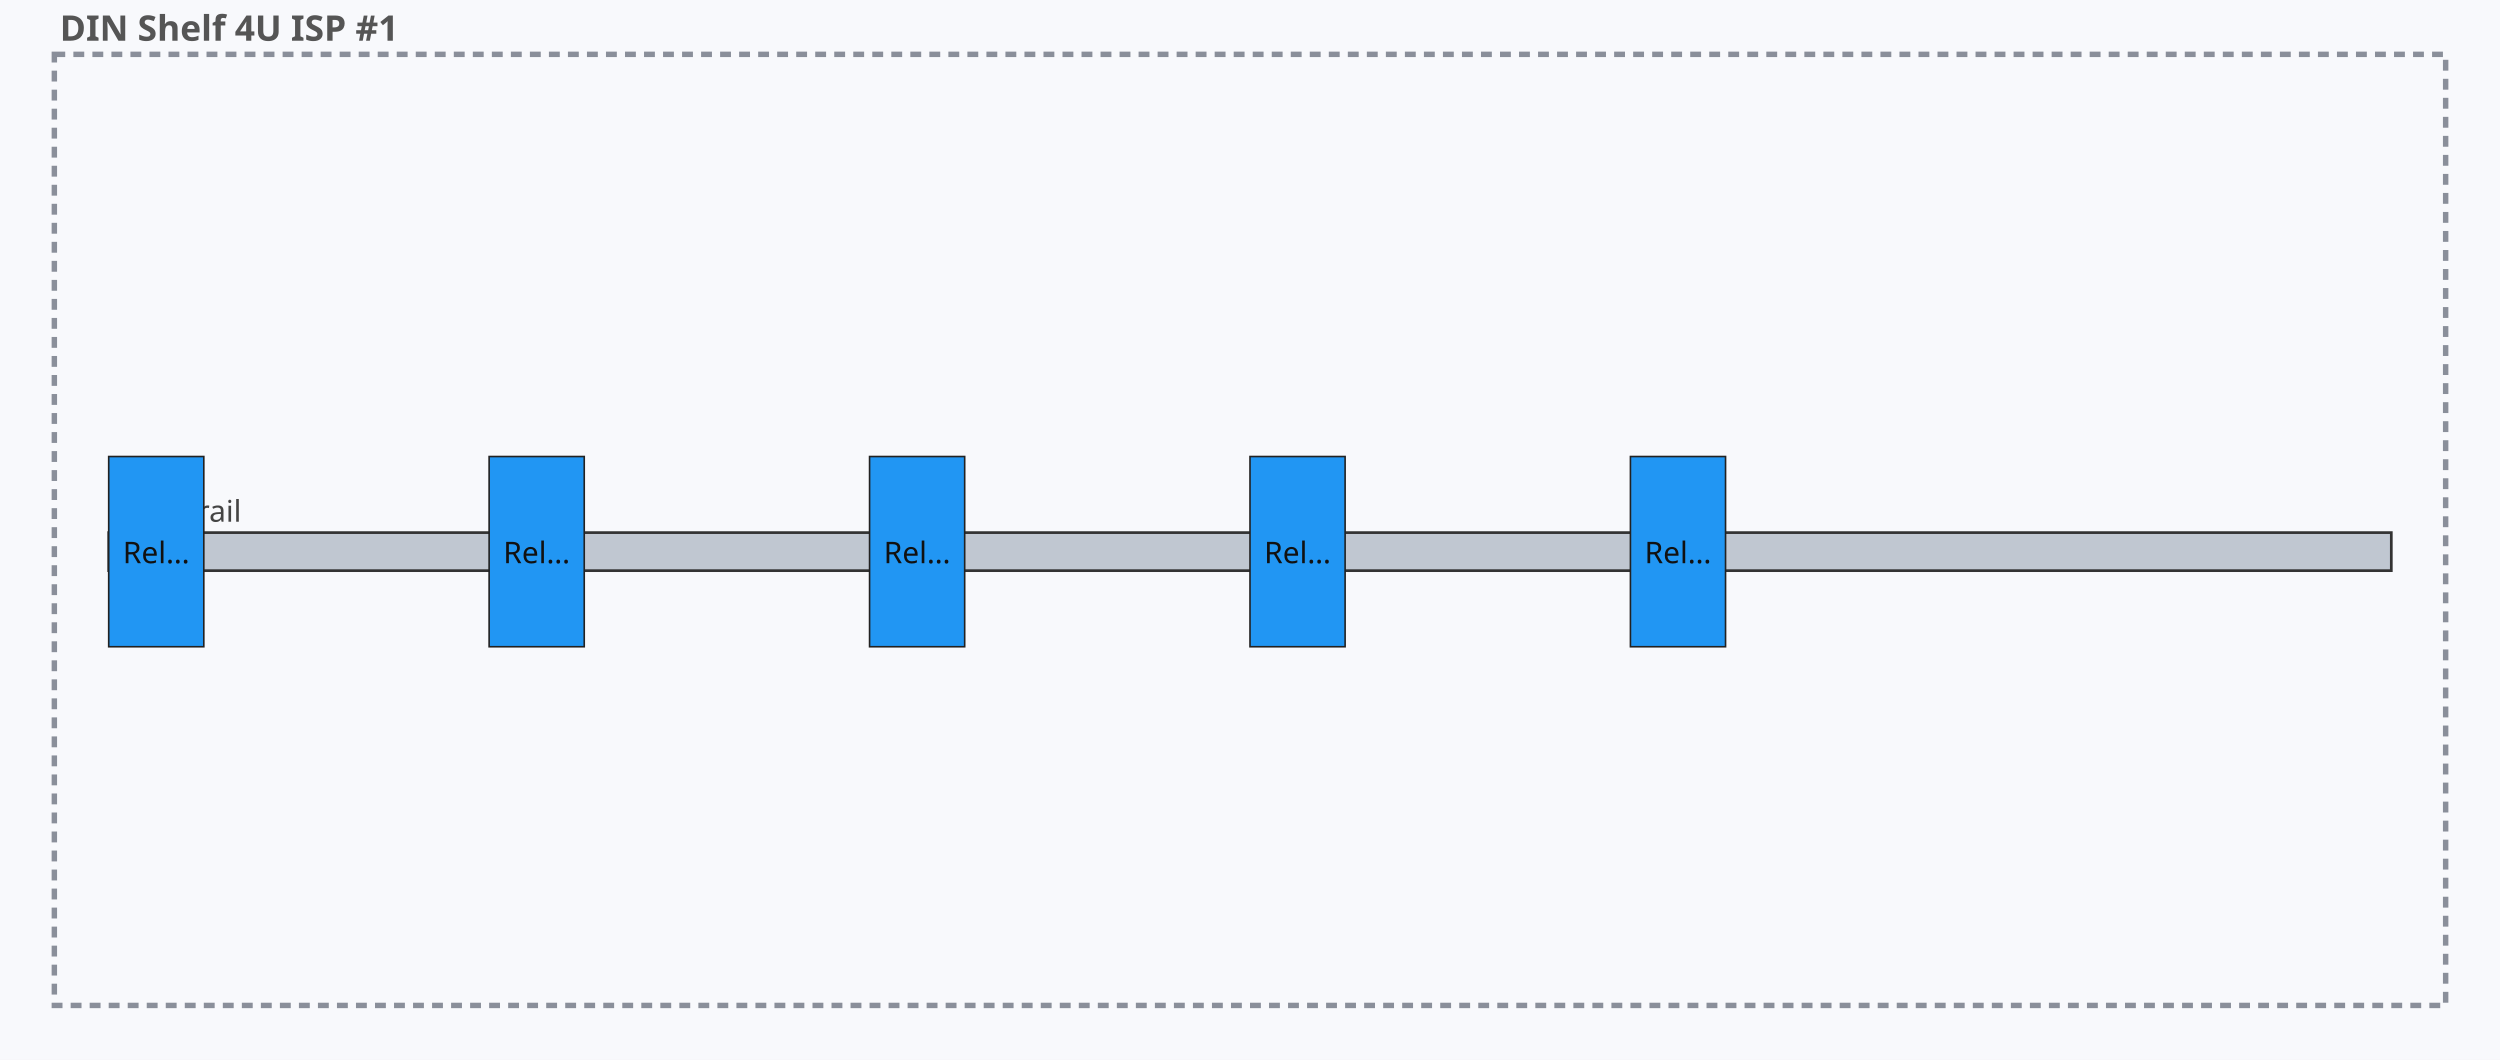
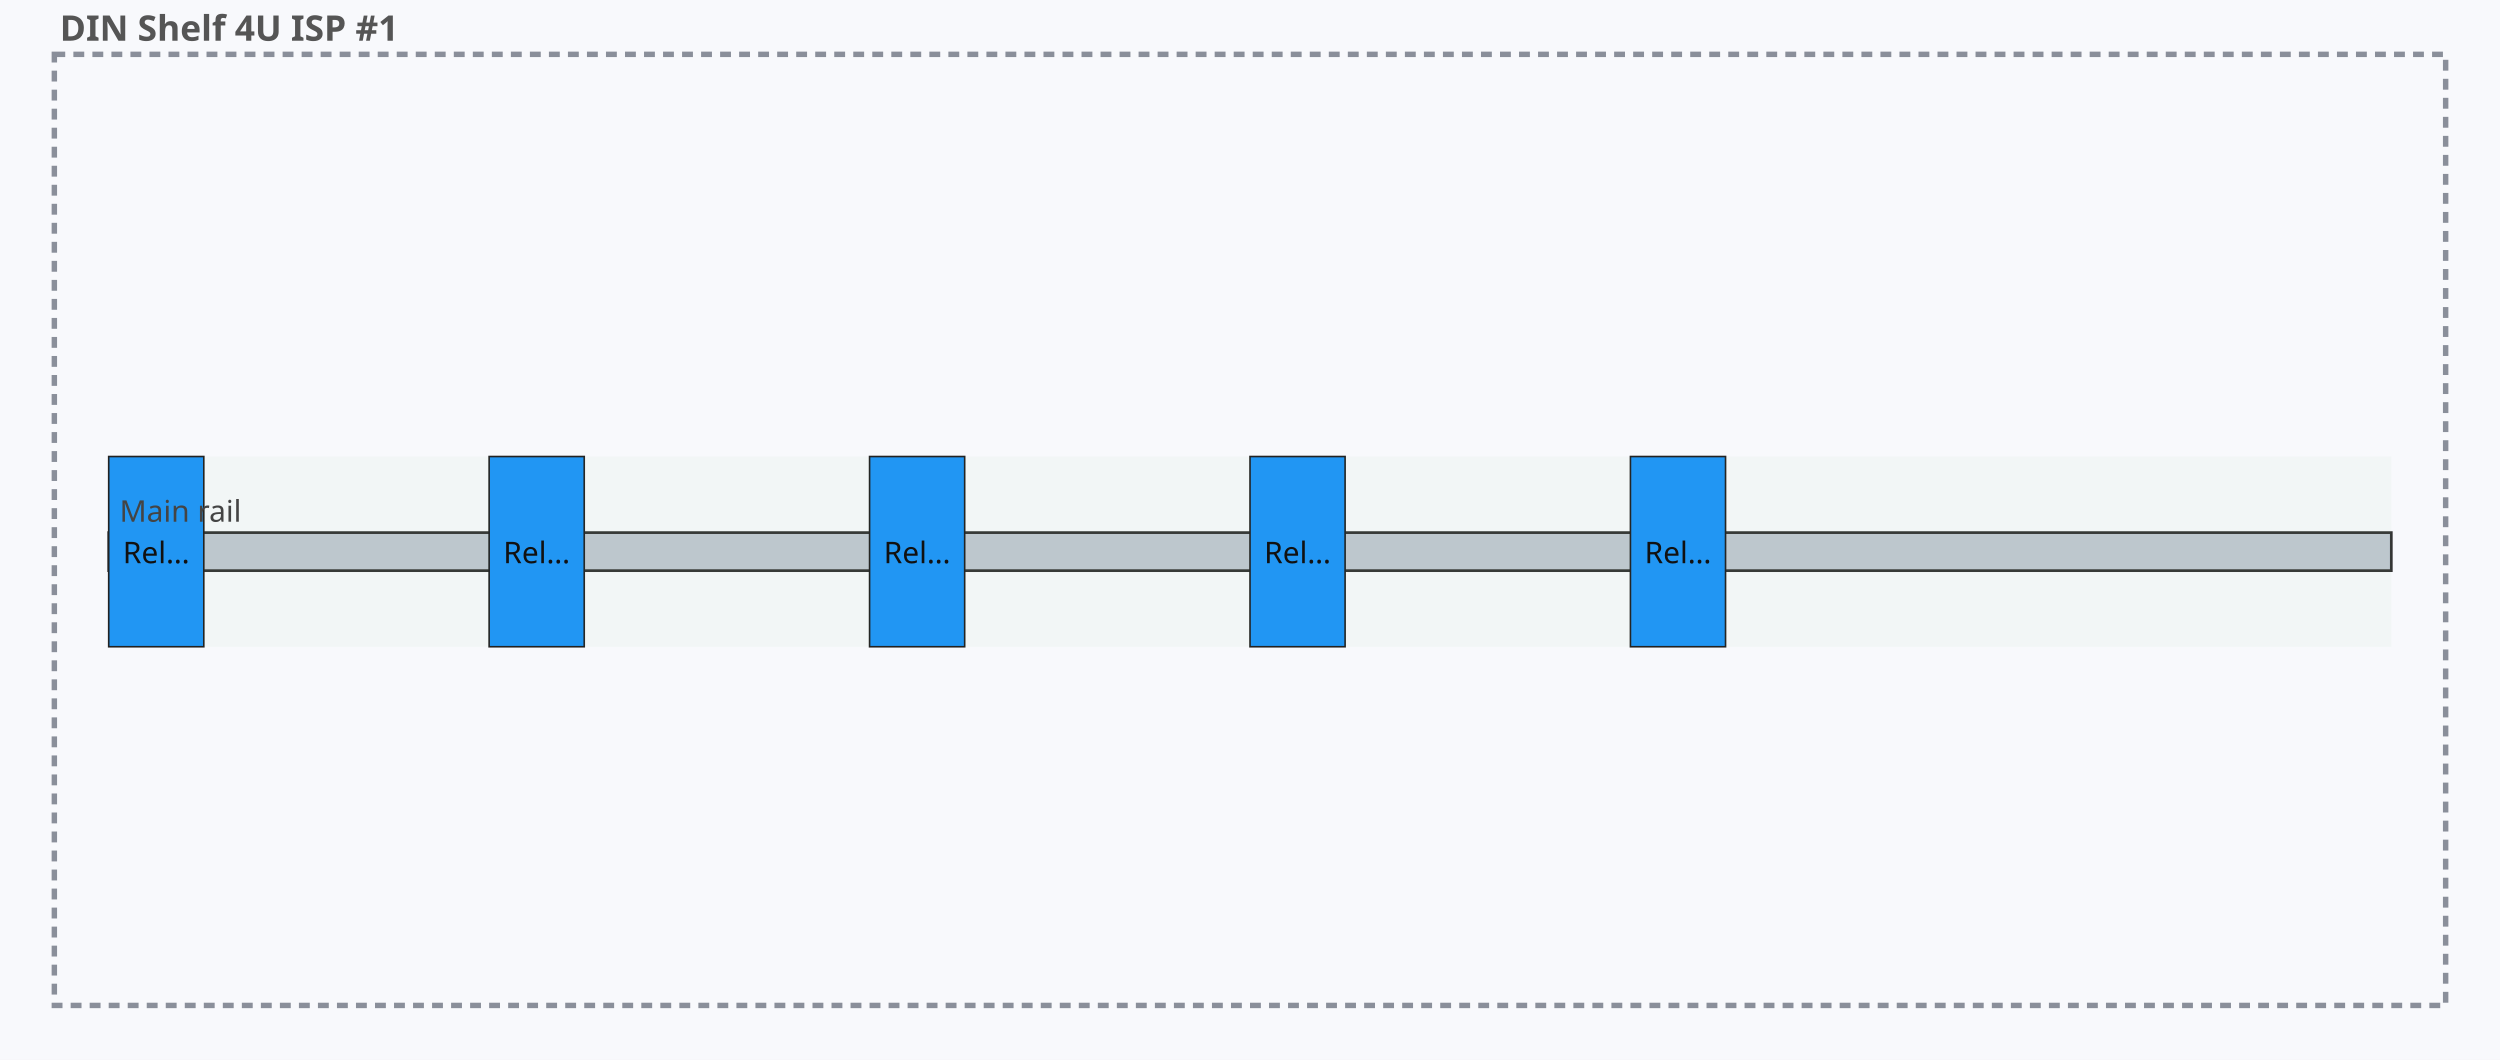
<svg xmlns="http://www.w3.org/2000/svg" xmlns:xlink="http://www.w3.org/1999/xlink" baseProfile="full" height="390.0" version="1.1" viewBox="0,0,920.0,390.0" width="920.0">
  <defs>
    <style type="text/css">
/* Light theme (default) */
.svg-bg { fill: #f8f9fc; }
.cabinet-outline { fill: none; stroke: #8a8f9a; stroke-width: 2; stroke-dasharray: 4 3; }
.cabinet-label   { font: 600 13px sans-serif; fill: #555; }

- .carrier { stroke: #333; stroke-width: 1; }
- .carrier.din-rail       { fill: #c0c7d1; }
- .carrier.subrack        { fill: #e3ebf1; stroke: #456; }
- .carrier.mounting-plate { fill: #f7f6ef; stroke: #a99; stroke-dasharray: 6 3; }
- .carrier.busbar         { fill: #c47a2c; stroke: #6a3c10; stroke-width: 1.5; }
- .carrier.grid.grid-row  { fill: #d8d5c4; stroke: #6a6655; }
- .carrier-label          { font: 500 11px sans-serif; fill: #444; }
+ .mount { stroke: #333; stroke-width: 1; }
+ .mount.din-rail       { fill: #c0c7d1; }
+ .mount.subrack        { fill: #e3ebf1; stroke: #456; }
+ .mount.mounting-plate { fill: #f7f6ef; stroke: #a99; stroke-dasharray: 6 3; }
+ .mount.busbar         { fill: #c47a2c; stroke: #6a3c10; stroke-width: 1.5; }
+ .mount.grid.grid-row  { fill: #d8d5c4; stroke: #6a6655; }
+ .mount-label          { font: 500 11px sans-serif; fill: #444; }

.slot        { stroke: #222; stroke-width: 0.6; }
.slot.empty  { fill: none; stroke: #aaa; stroke-dasharray: 3 2; }
.label       { font: 500 11px sans-serif; pointer-events: none; fill: #111; }
.label.empty { fill: #888; font-style: italic; }
.device-image-label { font: 600 11px sans-serif; pointer-events: none; }
+ 
+ /* Finding C (v0.4.0): click-to-add affordance over empty slot
+  * ranges on 1D/grid mounts and the whole area of 2D mounts.
+  * Nearly invisible at rest so it doesn't clutter the normal view;
+  * reveals a dashed green outline on hover, matching the
+  * "unclaimed / available" aesthetic from the B empty-state
+  * canvas. Cursor switches to pointer so the affordance is
+  * discoverable by accident.
+  */
+ .slot.empty-slot {
+   fill: rgba(129, 199, 132, 0.05);
+   stroke: none;
+   cursor: pointer;
+ }
+ a:hover &gt; .slot.empty-slot,
+ .slot.empty-slot:hover {
+   fill: rgba(129, 199, 132, 0.22);
+   stroke: #81c784;
+   stroke-width: 1.5;
+   stroke-dasharray: 3 2;
+ }

/* Dark theme — follows NetBox's Bootstrap dark mode via prefers-color-scheme,
 * which the embedding page propagates to &lt;object&gt; documents. */
@media (prefers-color-scheme: dark) {
  .svg-bg          { fill: #141619; }
  .cabinet-outline { stroke: #6c7078; }
  .cabinet-label   { fill: #c8ccd4; }

-   .carrier                { stroke: #9aa2ad; }
-   .carrier.din-rail       { fill: #4b5460; }
-   .carrier.subrack        { fill: #3b4451; stroke: #7a8696; }
-   .carrier.mounting-plate { fill: #2a2a26; stroke: #8a7a74; }
-   .carrier.busbar         { fill: #a0661f; stroke: #f5b06a; }
-   .carrier.grid.grid-row  { fill: #454034; stroke: #a09777; }
-   .carrier-label          { fill: #c8ccd4; }
+   .mount                { stroke: #9aa2ad; }
+   .mount.din-rail       { fill: #4b5460; }
+   .mount.subrack        { fill: #3b4451; stroke: #7a8696; }
+   .mount.mounting-plate { fill: #2a2a26; stroke: #8a7a74; }
+   .mount.busbar         { fill: #a0661f; stroke: #f5b06a; }
+   .mount.grid.grid-row  { fill: #454034; stroke: #a09777; }
+   .mount-label          { fill: #c8ccd4; }

  .slot        { stroke: #101114; }
  .slot.empty  { fill: none; stroke: #5a6070; }
  .label       { fill: #f3f3f3; }
  .label.empty { fill: #7a8696; }
+ 
+   /* Finding C empty-slot affordance, dark-mode contrast. */
+   .slot.empty-slot         { fill: rgba(129, 199, 132, 0.08); }
+   a:hover &gt; .slot.empty-slot,
+   .slot.empty-slot:hover   { fill: rgba(129, 199, 132, 0.3); stroke: #a5d6a7; }
+ }
+ 
+ /* Thumbnail mode — Finding E, v0.4.0.
+  *
+  * When CabinetLayoutSVG is constructed with `thumbnail=True`, the root
+  * &lt;svg&gt; element gets `class="thumbnail"`. These rules then apply to
+  * diminish the rendering so users understand it's a preview, not a
+  * live click target.
+  *
+  * Used by the rack elevation monkey-patch so the embedded cabinet
+  * interior inside a rack U slot reads as "zoom in via the Layout tab
+  * to interact" instead of tempting users to click on individual
+  * placement rectangles (whose hyperlinks are unreachable from inside
+  * the core rack-elevation &lt;image&gt; wrapper anyway — clicking them
+  * navigates to the HOST device, not the mounted one, and that's a
+  * click-target lie).
+  *
+  * Strategy: drop contrast + opacity, suppress per-placement labels,
+  * suppress the mount name label, kill the cabinet outline. The mount
+  * geometry is still visible so users can read "here's the shape of
+  * the interior" at a glance.
+  */
+ svg.thumbnail .cabinet-outline,
+ svg.thumbnail .cabinet-label,
+ svg.thumbnail .mount-label,
+ svg.thumbnail .label,
+ svg.thumbnail .device-image-label,
+ svg.thumbnail .slot.empty-slot {
+   display: none;
+ }
+ svg.thumbnail .mount,
+ svg.thumbnail .slot {
+   opacity: 0.55;
+   filter: saturate(0.6);
+ }
+ 
+ /* High-contrast mode — Finding F, v0.4.0.
+  *
+  * Triggers automatically when the OS asks for increased contrast:
+  *
+  *   * macOS:   System Settings → Accessibility → Display → Increase Contrast
+  *   * Windows: Settings → Accessibility → Contrast themes
+  *   * iOS/iPadOS: Settings → Accessibility → Display &amp; Text Size → Increase Contrast
+  *
+  * Designed for OT/ICS field engineers using tablets in bright substation
+  * sunlight where the default ~4.1:1 ratio washes out. All strokes go to
+  * pure white on pure black, role colors get pulled to saturated primaries
+  * at &gt;= 8.5:1 contrast against the black background, and stroke widths
+  * bump up one notch so nothing dissolves at glancing angles.
+  *
+  * CSS-only; no user preference plumbing, no extra runtime cost. Dark-mode
+  * also-triggering (`prefers-color-scheme: dark`) falls through to these
+  * rules if both media features match, because this block is declared
+  * last and has equal specificity.
+  */
+ @media (prefers-contrast: more) {
+   .svg-bg          { fill: #000; }
+   .cabinet-outline { stroke: #fff; stroke-width: 3; stroke-dasharray: 6 4; }
+   .cabinet-label   { fill: #fff; font-weight: 700; }
+ 
+   .mount                { stroke: #fff; stroke-width: 2; }
+   .mount.din-rail       { fill: #3a5a8a; }
+   .mount.subrack        { fill: #225566; }
+   .mount.mounting-plate { fill: #553366; stroke-dasharray: 6 3; }
+   .mount.busbar         { fill: #a04010; stroke-width: 2.5; }
+   .mount.grid.grid-row  { fill: #554422; }
+   .mount-label          { fill: #fff; font-weight: 700; }
+ 
+   .slot        { stroke: #fff; stroke-width: 1; }
+   .slot.empty  { fill: none; stroke: #bbb; stroke-width: 1; stroke-dasharray: 3 2; }
+   .label       { fill: #fff; font-weight: 700; }
+   .label.empty { fill: #bbb; }
+   .device-image-label { fill: #fff; font-weight: 700; }
}
</style>
-     <clipPath id="clip-mount-149">
+     <clipPath id="clip-placement-149">
      <rect height="70" width="35.0" x="40.0" y="168.0" />
    </clipPath>
-     <clipPath id="clip-mount-150">
+     <clipPath id="clip-placement-150">
      <rect height="70" width="35.0" x="180.0" y="168.0" />
    </clipPath>
-     <clipPath id="clip-mount-151">
+     <clipPath id="clip-placement-151">
      <rect height="70" width="35.0" x="320.0" y="168.0" />
    </clipPath>
-     <clipPath id="clip-mount-152">
+     <clipPath id="clip-placement-152">
      <rect height="70" width="35.0" x="460.0" y="168.0" />
    </clipPath>
-     <clipPath id="clip-mount-153">
+     <clipPath id="clip-placement-153">
      <rect height="70" width="35.0" x="600.0" y="168.0" />
    </clipPath>
  </defs>
  <rect class="svg-bg" height="390.0" width="920.0" x="0" y="0" />
  <rect class="cabinet-outline" height="350.0" width="880.0" x="20" y="20" />
  <text class="cabinet-label" x="22" y="15">DIN Shelf 4U ISP #1</text>
-   <rect class="carrier din-rail" height="14" width="840.0" x="40.0" y="196.0" />
-   <text class="carrier-label" x="44.0" y="192.0">Main rail</text>
+   <rect class="mount din-rail" height="14" width="840.0" x="40.0" y="196.0" />
  <a target="_parent" xlink:href="/dcim/devices/207/">
    <rect class="slot" height="70" style="fill: #2196f3" width="35.0" x="40.0" y="168.0" />
-     <text class="label" clip-path="url(#clip-mount-149)" dominant-baseline="central" fill="#ffffff" text-anchor="middle" x="57.5" y="203.0">Rel…</text>
+     <text class="label" clip-path="url(#clip-placement-149)" dominant-baseline="central" fill="#ffffff" text-anchor="middle" x="57.5" y="203.0">Rel…</text>
  </a>
  <a target="_parent" xlink:href="/dcim/devices/208/">
    <rect class="slot" height="70" style="fill: #2196f3" width="35.0" x="180.0" y="168.0" />
-     <text class="label" clip-path="url(#clip-mount-150)" dominant-baseline="central" fill="#ffffff" text-anchor="middle" x="197.5" y="203.0">Rel…</text>
+     <text class="label" clip-path="url(#clip-placement-150)" dominant-baseline="central" fill="#ffffff" text-anchor="middle" x="197.5" y="203.0">Rel…</text>
  </a>
  <a target="_parent" xlink:href="/dcim/devices/209/">
    <rect class="slot" height="70" style="fill: #2196f3" width="35.0" x="320.0" y="168.0" />
-     <text class="label" clip-path="url(#clip-mount-151)" dominant-baseline="central" fill="#ffffff" text-anchor="middle" x="337.5" y="203.0">Rel…</text>
+     <text class="label" clip-path="url(#clip-placement-151)" dominant-baseline="central" fill="#ffffff" text-anchor="middle" x="337.5" y="203.0">Rel…</text>
  </a>
  <a target="_parent" xlink:href="/dcim/devices/210/">
    <rect class="slot" height="70" style="fill: #2196f3" width="35.0" x="460.0" y="168.0" />
-     <text class="label" clip-path="url(#clip-mount-152)" dominant-baseline="central" fill="#ffffff" text-anchor="middle" x="477.5" y="203.0">Rel…</text>
+     <text class="label" clip-path="url(#clip-placement-152)" dominant-baseline="central" fill="#ffffff" text-anchor="middle" x="477.5" y="203.0">Rel…</text>
  </a>
  <a target="_parent" xlink:href="/dcim/devices/211/">
    <rect class="slot" height="70" style="fill: #2196f3" width="35.0" x="600.0" y="168.0" />
-     <text class="label" clip-path="url(#clip-mount-153)" dominant-baseline="central" fill="#ffffff" text-anchor="middle" x="617.5" y="203.0">Rel…</text>
+     <text class="label" clip-path="url(#clip-placement-153)" dominant-baseline="central" fill="#ffffff" text-anchor="middle" x="617.5" y="203.0">Rel…</text>
  </a>
+   <a target="_parent" xlink:href="/plugins/cabinet-view/placements/add/?mount=42&amp;position=2">
+     <rect class="slot empty-slot" height="70" width="105.0" x="75.0" y="168.0" />
+   </a>
+   <a target="_parent" xlink:href="/plugins/cabinet-view/placements/add/?mount=42&amp;position=6">
+     <rect class="slot empty-slot" height="70" width="105.0" x="215.0" y="168.0" />
+   </a>
+   <a target="_parent" xlink:href="/plugins/cabinet-view/placements/add/?mount=42&amp;position=10">
+     <rect class="slot empty-slot" height="70" width="105.0" x="355.0" y="168.0" />
+   </a>
+   <a target="_parent" xlink:href="/plugins/cabinet-view/placements/add/?mount=42&amp;position=14">
+     <rect class="slot empty-slot" height="70" width="105.0" x="495.0" y="168.0" />
+   </a>
+   <a target="_parent" xlink:href="/plugins/cabinet-view/placements/add/?mount=42&amp;position=18">
+     <rect class="slot empty-slot" height="70" width="245.0" x="635.0" y="168.0" />
+   </a>
+   <text class="mount-label" x="44.0" y="192.0">Main rail</text>
</svg>
